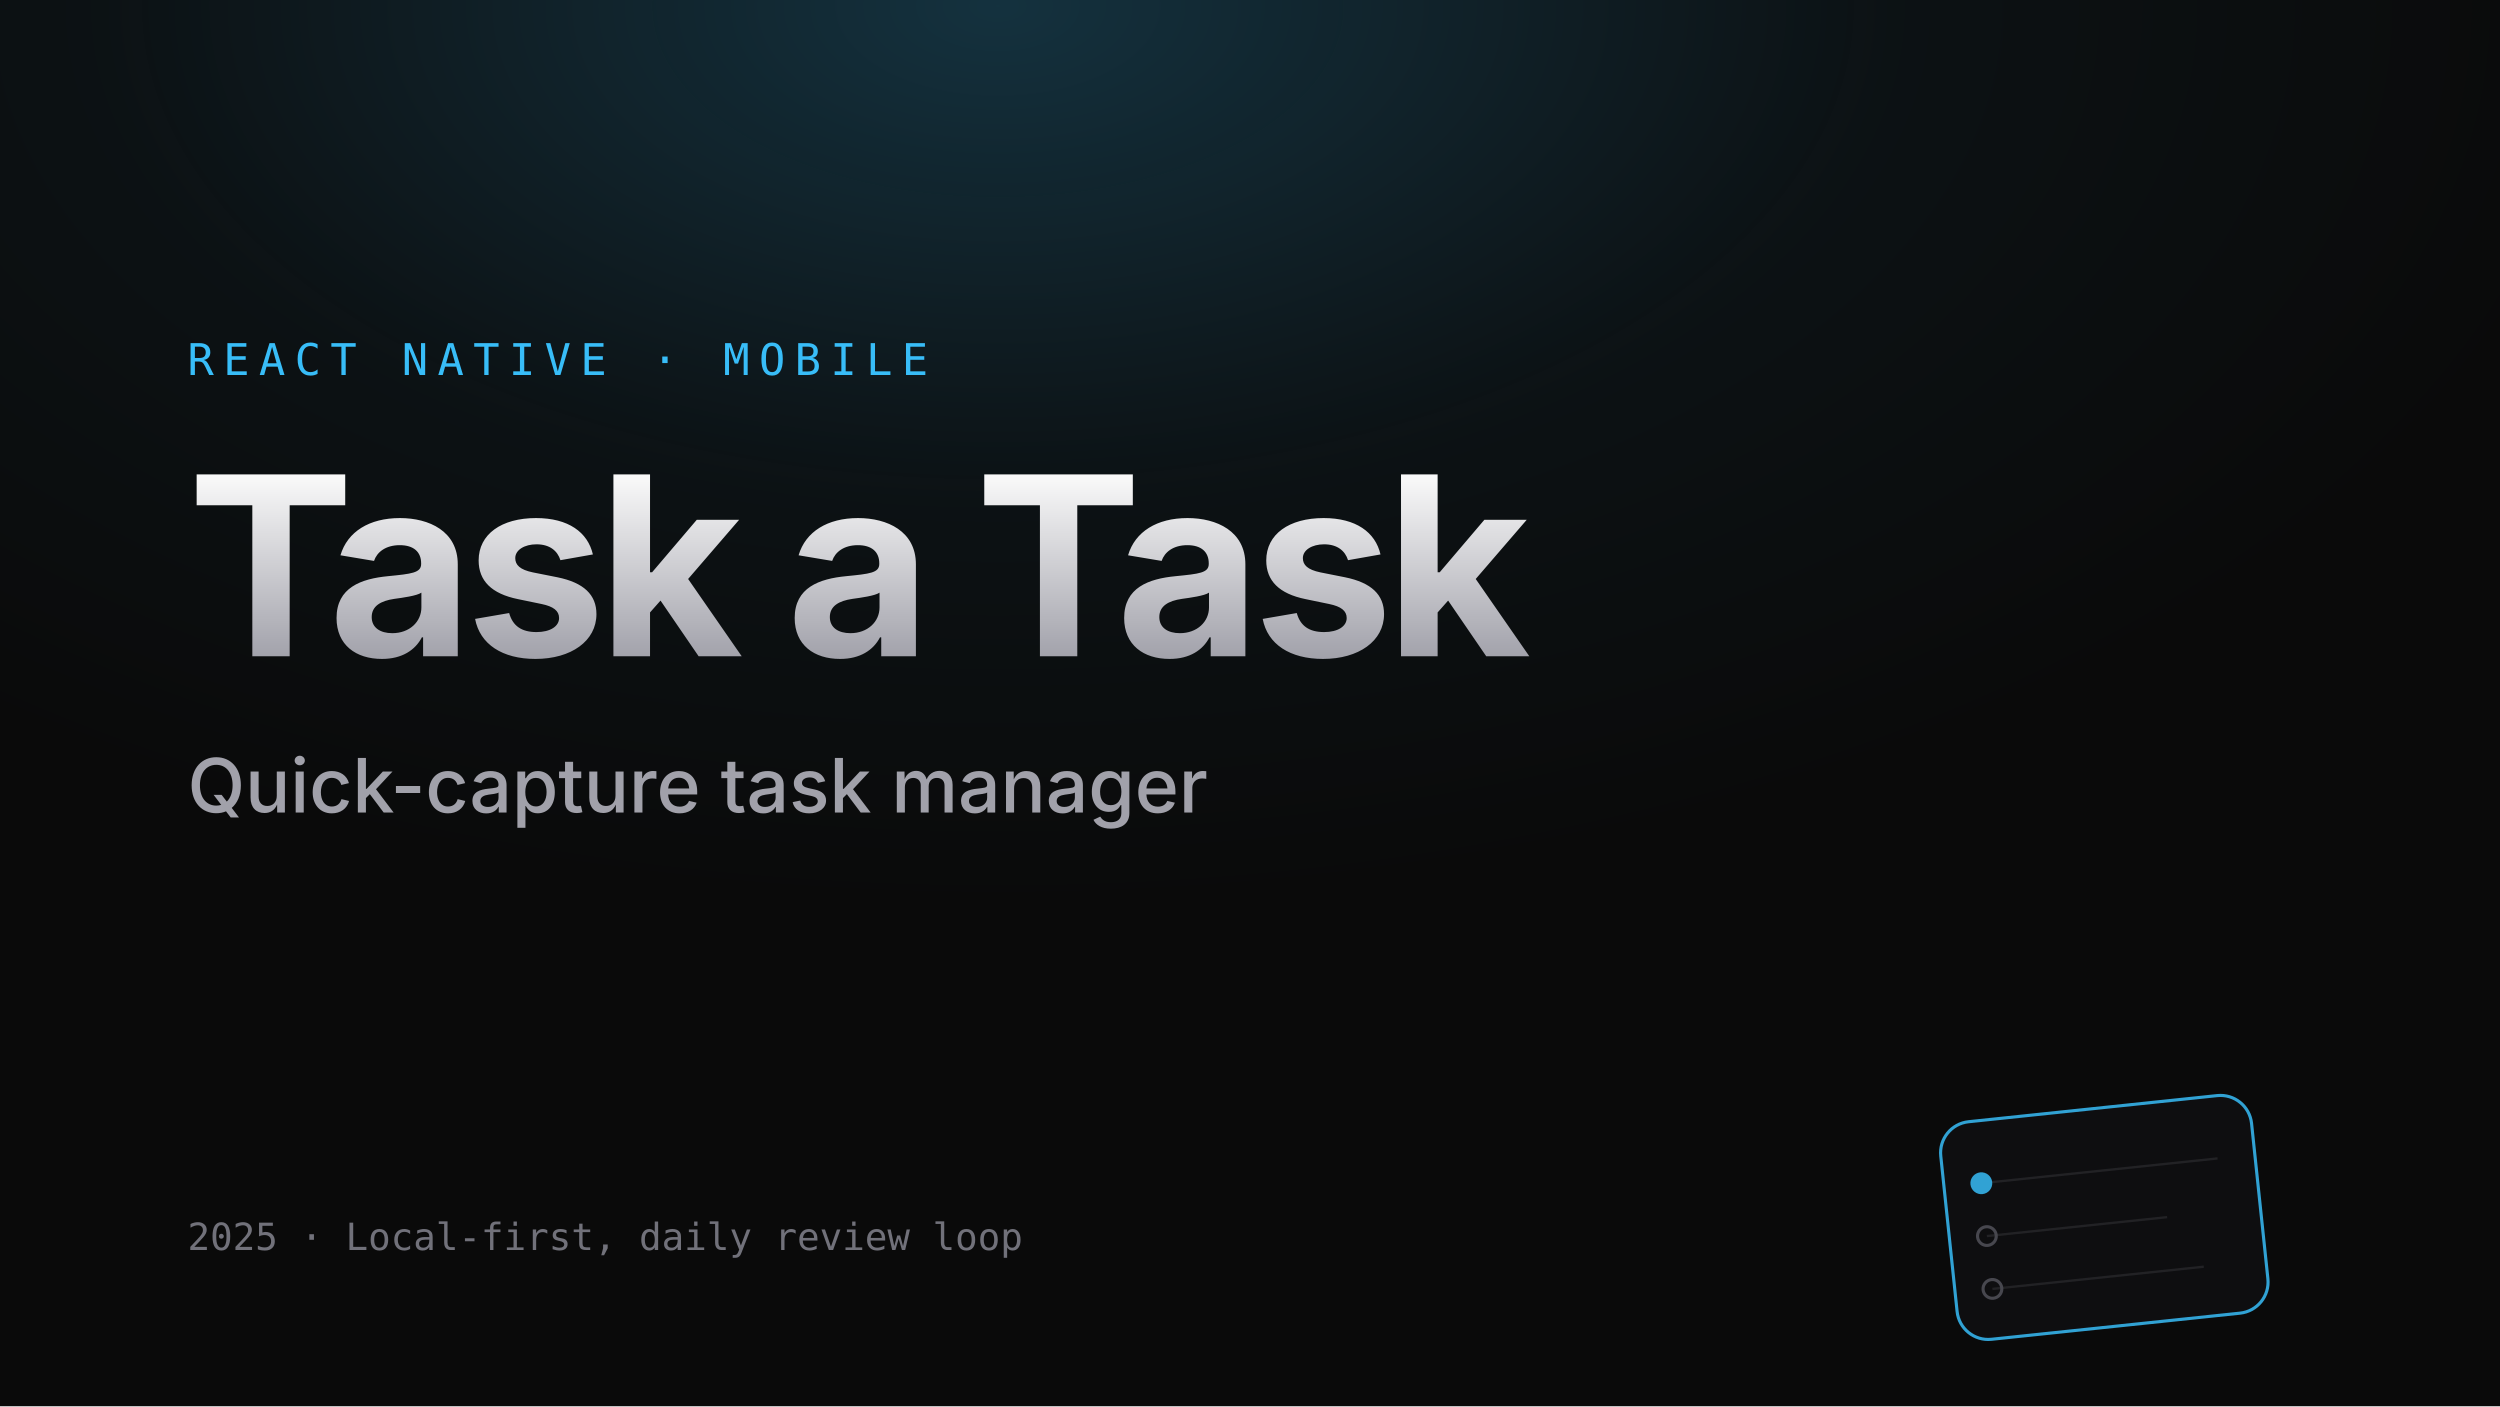
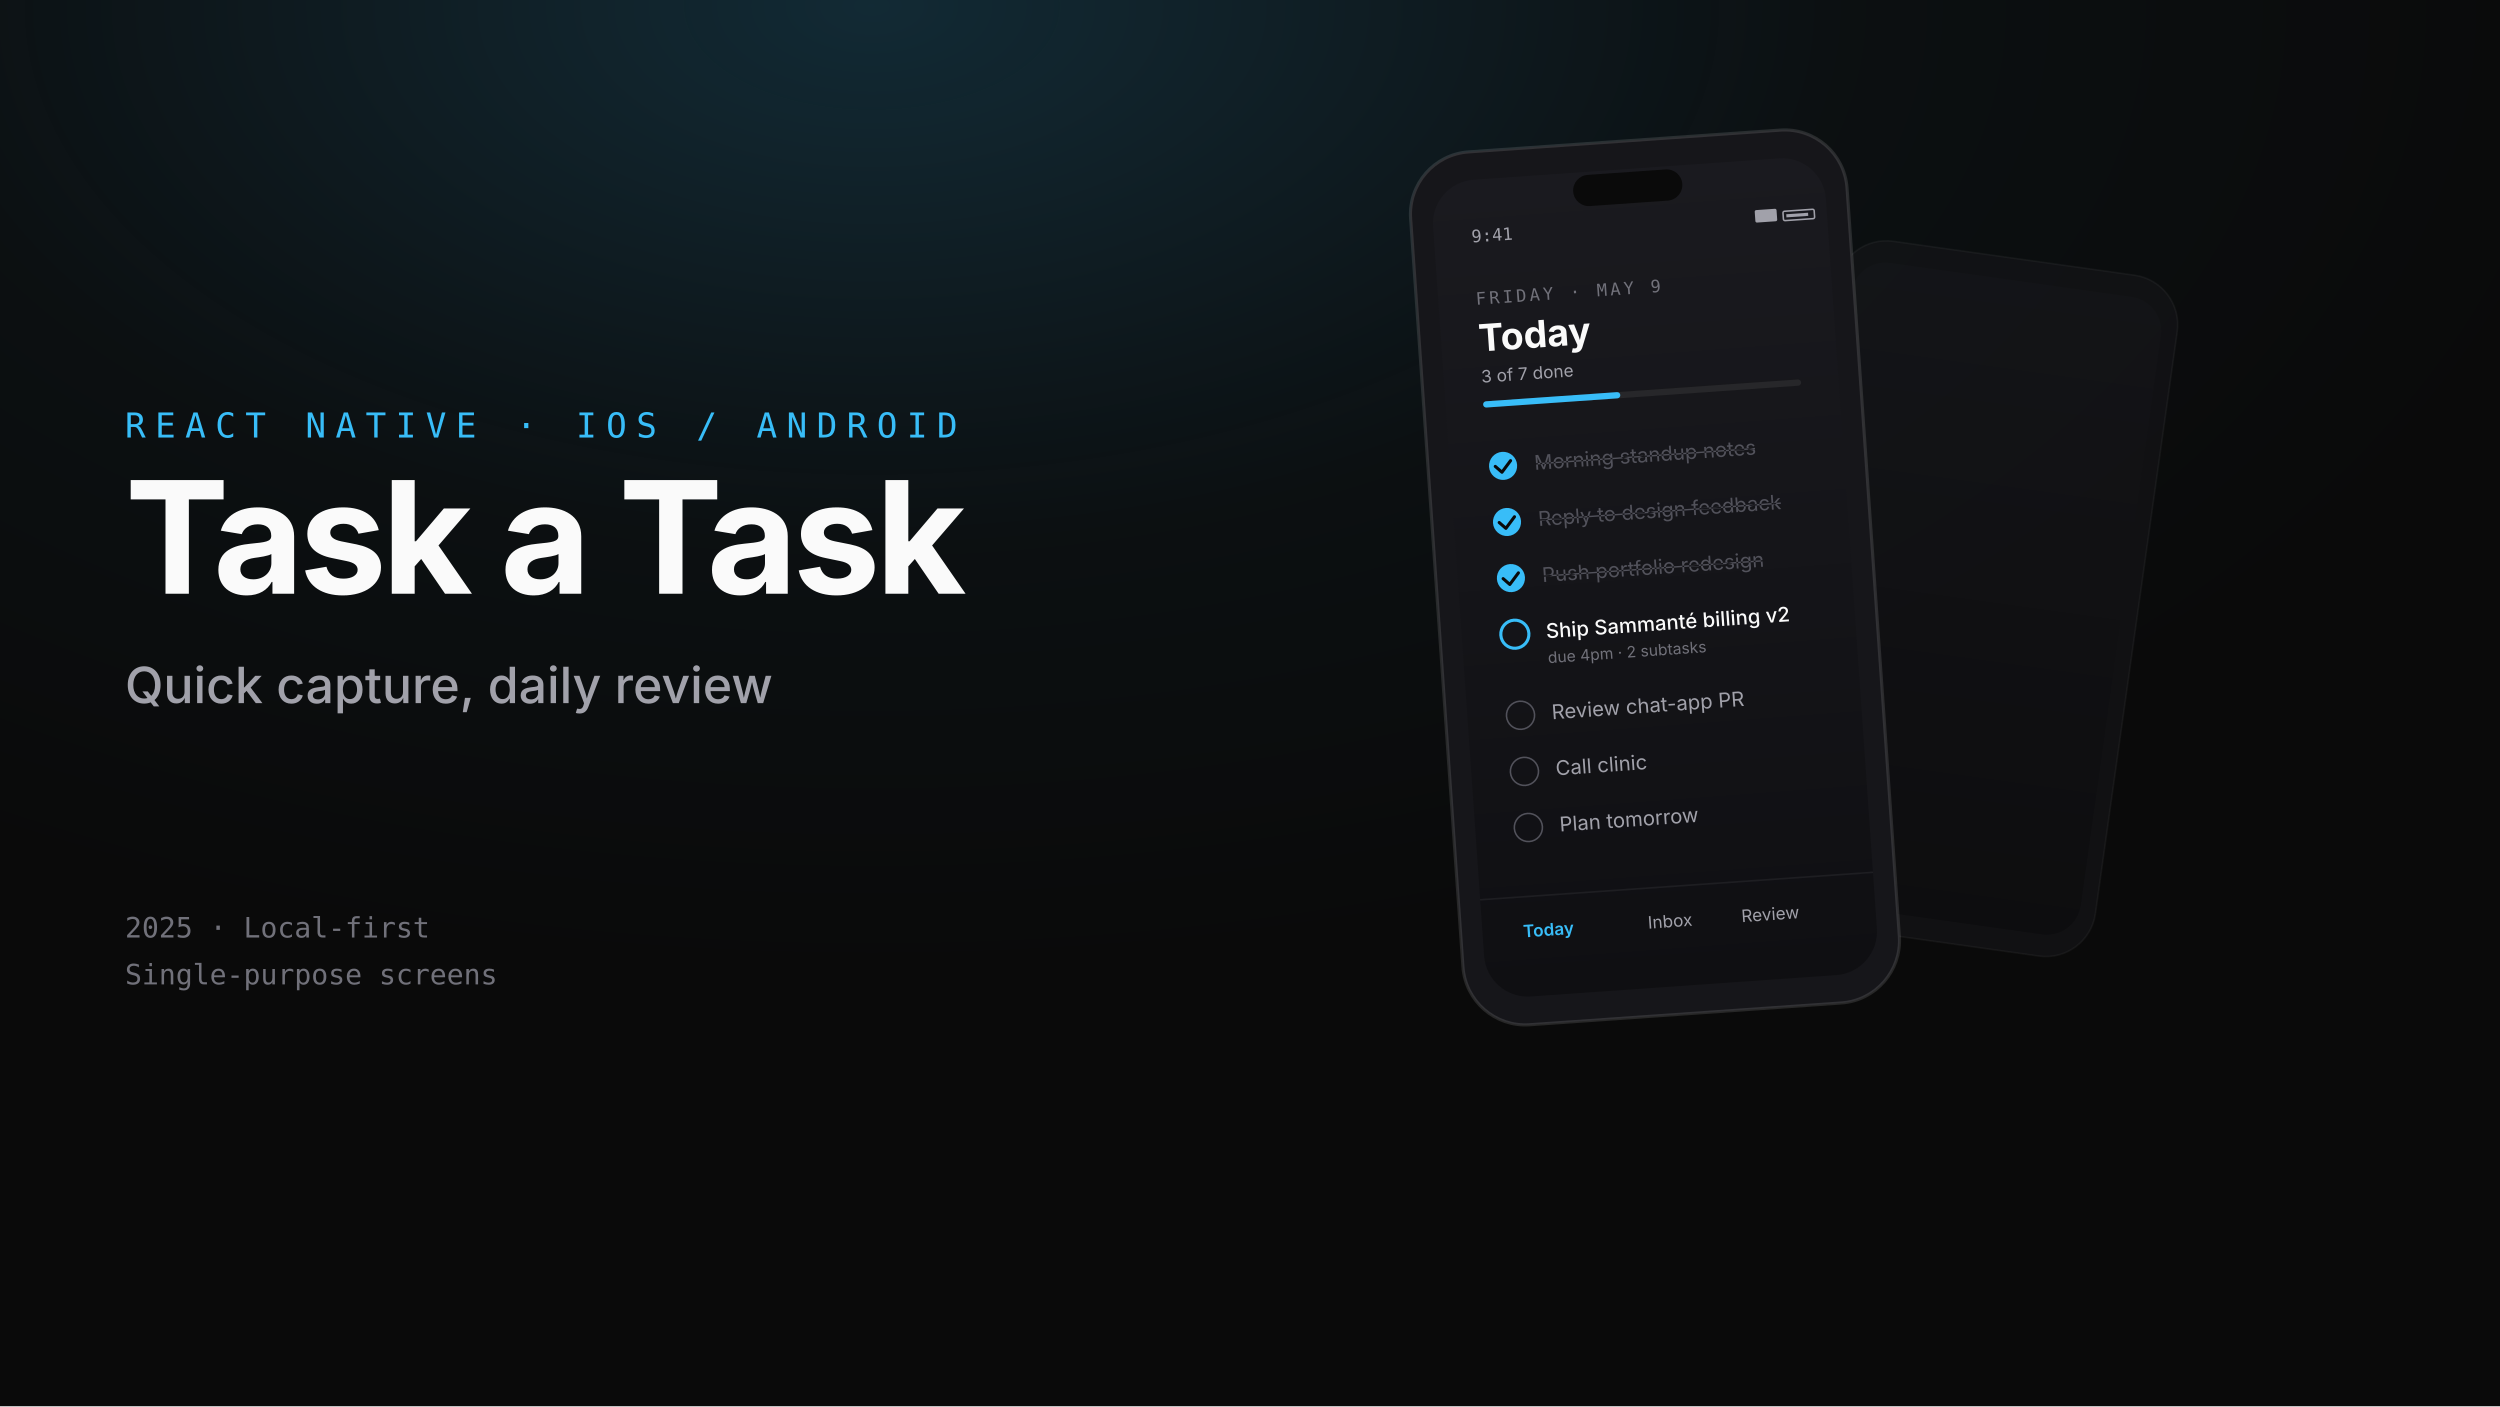
- <svg xmlns="http://www.w3.org/2000/svg" viewBox="0 0 1600 900" width="1600" height="900">
+ <svg xmlns="http://www.w3.org/2000/svg" viewBox="0 0 1600 900" width="1600" height="900" font-family="-apple-system,BlinkMacSystemFont,Segoe UI,system-ui,sans-serif">
  <defs>
-     <radialGradient id="glow2" cx="40%" cy="0%" r="65%">
-       <stop offset="0%" stop-color="#38bdf8" stop-opacity="0.22" />
-       <stop offset="55%" stop-color="#38bdf8" stop-opacity="0.04" />
+     <radialGradient id="bg-glow2" cx="35%" cy="0%" r="70%">
+       <stop offset="0%" stop-color="#38bdf8" stop-opacity="0.18" />
+       <stop offset="55%" stop-color="#38bdf8" stop-opacity="0.03" />
      <stop offset="100%" stop-color="#38bdf8" stop-opacity="0" />
    </radialGradient>
-     <linearGradient id="title2" x1="0%" y1="0%" x2="0%" y2="100%">
-       <stop offset="0%" stop-color="#fafafa" />
-       <stop offset="100%" stop-color="#a1a1aa" />
+     <linearGradient id="phone-grad" x1="0%" y1="0%" x2="0%" y2="100%">
+       <stop offset="0%" stop-color="#1a1a1f" />
+       <stop offset="100%" stop-color="#0f0f12" />
    </linearGradient>
  </defs>
  <rect width="1600" height="900" fill="#0a0a0a" />
-   <rect width="1600" height="900" fill="url(#glow2)" />
-   <g transform="translate(120 240)">
-     <text font-family="ui-monospace,Menlo,Consolas,monospace" font-size="28" font-weight="500" fill="#38bdf8" letter-spacing="6">REACT NATIVE · MOBILE</text>
-     <text y="180" font-family="-apple-system,BlinkMacSystemFont,Segoe UI,system-ui,sans-serif" font-size="160" font-weight="700" fill="url(#title2)" letter-spacing="-5">Task a Task</text>
-     <text y="280" font-family="-apple-system,BlinkMacSystemFont,Segoe UI,system-ui,sans-serif" font-size="48" font-weight="500" fill="#a1a1aa">Quick-capture task manager</text>
+   <rect width="1600" height="900" fill="url(#bg-glow2)" />
+   <g transform="translate(80 280)">
+     <text font-family="ui-monospace,Menlo,Consolas,monospace" font-size="22" font-weight="500" fill="#38bdf8" letter-spacing="6">REACT NATIVE · IOS / ANDROID</text>
+     <text y="100" font-size="100" font-weight="700" fill="#fafafa" letter-spacing="-3">Task a Task</text>
+     <text y="170" font-size="32" font-weight="500" fill="#a1a1aa">Quick capture, daily review</text>
+     <text y="320" font-family="ui-monospace,Menlo,Consolas,monospace" font-size="18" fill="#71717a">2025  ·  Local-first</text>
+     <text y="350" font-family="ui-monospace,Menlo,Consolas,monospace" font-size="18" fill="#71717a">Single-purpose screens</text>
  </g>
-   <g transform="translate(120 800)" font-family="ui-monospace,Menlo,Consolas,monospace" font-size="24" fill="#71717a">
-     <text>2025  ·  Local-first, daily review loop</text>
-   </g>
-   <g transform="translate(1240 720) rotate(-6)" stroke="#38bdf8" stroke-width="2" fill="#0f0f12" opacity="0.85">
-     <rect x="0" y="0" width="200" height="140" rx="20" />
-     <line x1="24" y1="40" x2="176" y2="40" stroke="#27272a" stroke-width="1.5" />
-     <line x1="24" y1="74" x2="140" y2="74" stroke="#27272a" stroke-width="1.5" />
-     <line x1="24" y1="108" x2="160" y2="108" stroke="#27272a" stroke-width="1.5" />
-     <circle cx="24" cy="40" r="6" fill="#38bdf8" />
-     <circle cx="24" cy="74" r="6" fill="none" stroke="#52525b" />
-     <circle cx="24" cy="108" r="6" fill="none" stroke="#52525b" />
+   <g transform="translate(900 100)">
+     <g transform="translate(280 50) rotate(8)" opacity="0.55">
+       <rect x="0" y="0" width="220" height="440" rx="32" fill="#16161a" stroke="rgba(255,255,255,0.08)" />
+       <rect x="10" y="14" width="200" height="412" rx="22" fill="url(#phone-grad)" />
+     </g>
+     <g transform="translate(0 0) rotate(-4)">
+       <rect x="0" y="0" width="280" height="560" rx="40" fill="#16161a" stroke="rgba(255,255,255,0.12)" stroke-width="2" />
+       <rect x="14" y="18" width="252" height="524" rx="28" fill="url(#phone-grad)" />
+       <rect x="105" y="20" width="70" height="20" rx="10" fill="#0a0a0a" />
+       <text x="38" y="58" font-family="ui-monospace,Menlo,Consolas,monospace" font-size="11" fill="#a1a1aa">9:41</text>
+       <g transform="translate(220 50)" fill="#a1a1aa">
+         <rect x="0" y="0" width="14" height="8" rx="1" />
+         <rect x="18" y="2" width="20" height="6" rx="1" stroke="#a1a1aa" fill="none" />
+         <rect x="20" y="4" width="14" height="2" fill="#a1a1aa" />
+       </g>
+       <text x="38" y="98" font-size="11" font-family="ui-monospace,Menlo,Consolas,monospace" fill="#71717a" letter-spacing="2">FRIDAY · MAY 9</text>
+       <text x="38" y="128" font-size="24" font-weight="700" fill="#fafafa">Today</text>
+       <text x="38" y="148" font-size="11" fill="#a1a1aa">3 of 7 done</text>
+       <rect x="38" y="160" width="204" height="4" rx="2" fill="#27272a" />
+       <rect x="38" y="160" width="88" height="4" rx="2" fill="#38bdf8" />
+       <g transform="translate(38 192)" font-size="13">
+         <circle cx="10" cy="10" r="9" fill="#38bdf8" />
+         <path d="M 5 10 L 9 14 L 15 7" stroke="#0a0a0a" stroke-width="2" fill="none" stroke-linecap="round" stroke-linejoin="round" />
+         <text x="30" y="14" fill="#52525b" text-decoration="line-through">Morning standup notes</text>
+         <circle cx="10" cy="46" r="9" fill="#38bdf8" />
+         <path d="M 5 46 L 9 50 L 15 43" stroke="#0a0a0a" stroke-width="2" fill="none" stroke-linecap="round" stroke-linejoin="round" />
+         <text x="30" y="50" fill="#52525b" text-decoration="line-through">Reply to design feedback</text>
+         <circle cx="10" cy="82" r="9" fill="#38bdf8" />
+         <path d="M 5 82 L 9 86 L 15 79" stroke="#0a0a0a" stroke-width="2" fill="none" stroke-linecap="round" stroke-linejoin="round" />
+         <text x="30" y="86" fill="#52525b" text-decoration="line-through">Push portfolio redesign</text>
+         <circle cx="10" cy="118" r="9" fill="none" stroke="#38bdf8" stroke-width="2" />
+         <text x="30" y="122" fill="#fafafa" font-weight="500">Ship Sammanté billing v2</text>
+         <text x="30" y="138" font-size="10" fill="#71717a">due 4pm · 2 subtasks</text>
+         <circle cx="10" cy="170" r="9" fill="none" stroke="#52525b" />
+         <text x="30" y="174" fill="#a1a1aa">Review chat-app PR</text>
+         <circle cx="10" cy="206" r="9" fill="none" stroke="#52525b" />
+         <text x="30" y="210" fill="#a1a1aa">Call clinic</text>
+         <circle cx="10" cy="242" r="9" fill="none" stroke="#52525b" />
+         <text x="30" y="246" fill="#a1a1aa">Plan tomorrow</text>
+       </g>
+       <line x1="14" y1="478" x2="266" y2="478" stroke="rgba(255,255,255,0.06)" />
+       <g transform="translate(40 504)" fill="#a1a1aa">
+         <text x="0" y="0" font-size="11" fill="#38bdf8" font-weight="600">Today</text>
+         <text x="80" y="0" font-size="11">Inbox</text>
+         <text x="140" y="0" font-size="11">Review</text>
+       </g>
+     </g>
  </g>
</svg>
